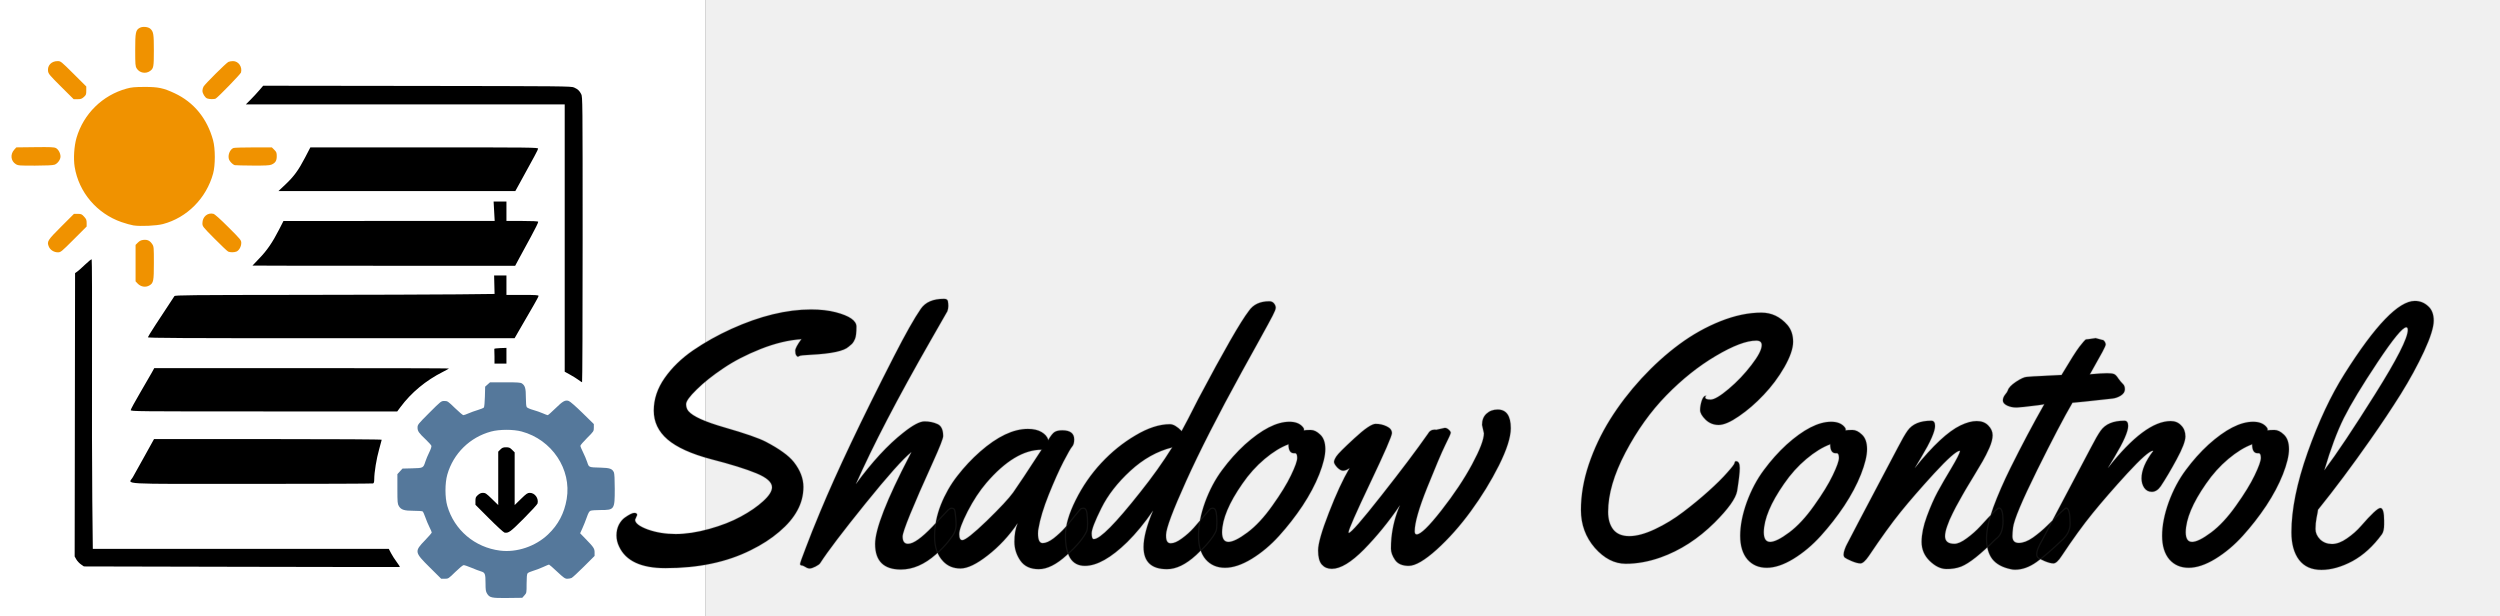
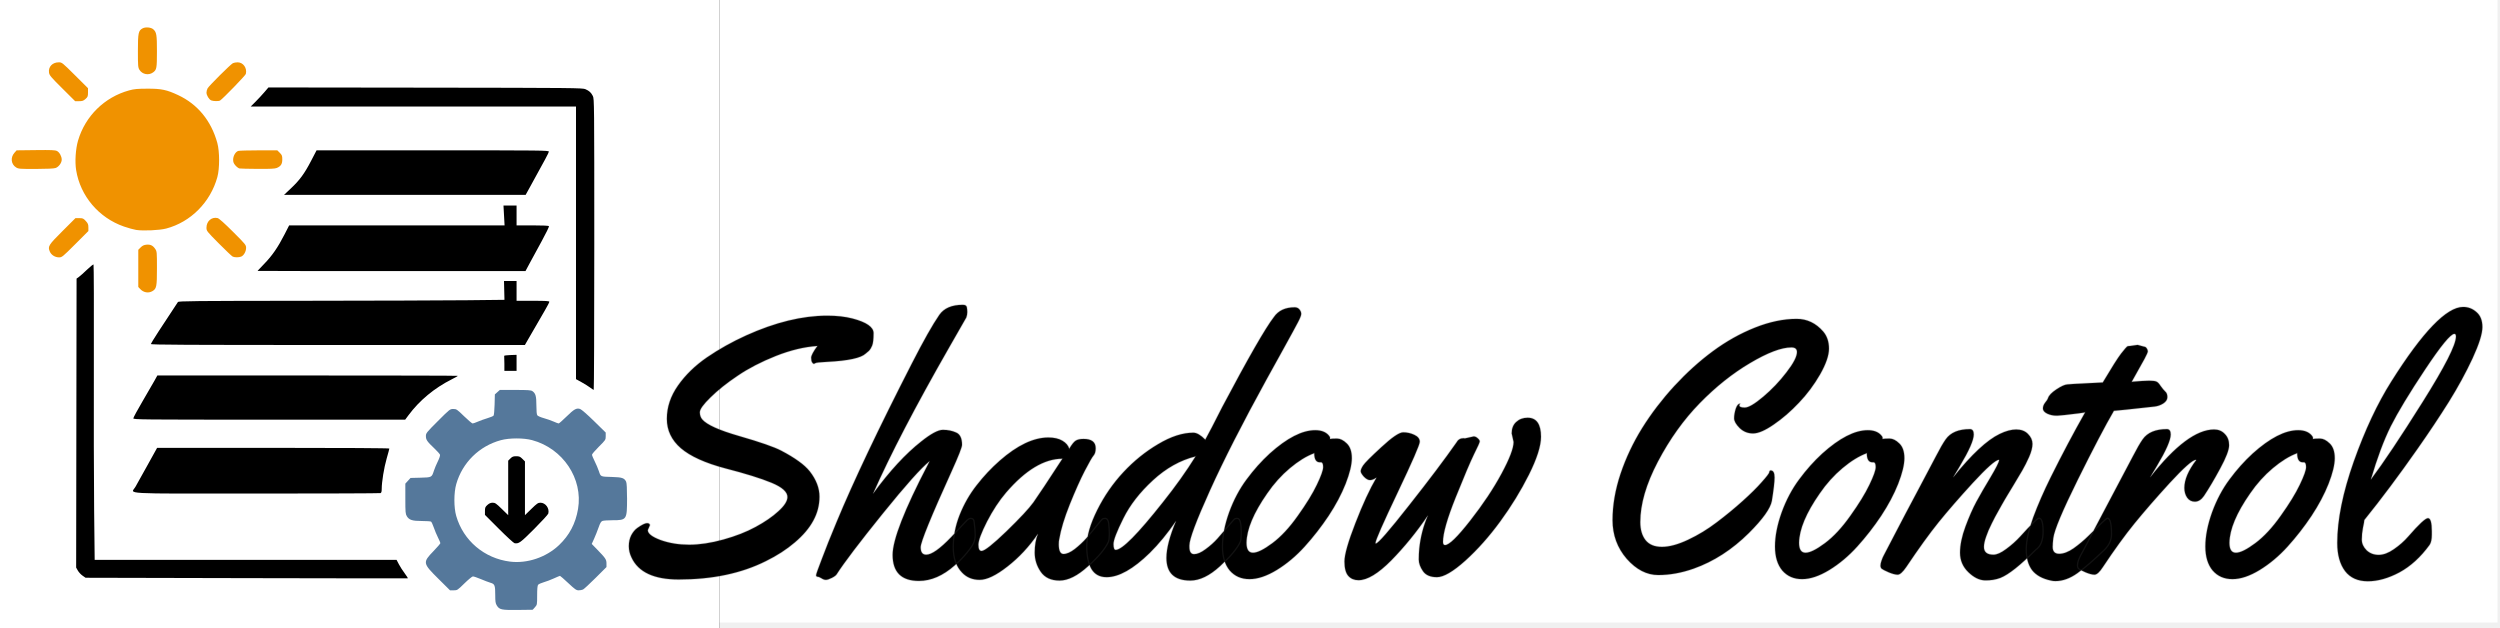
- <svg xmlns="http://www.w3.org/2000/svg" version="1.1" id="svg1" width="1020" height="251" viewBox="80 80 3346.875 803.984">
+ <svg xmlns="http://www.w3.org/2000/svg" version="1.1" id="svg1" width="1000" height="251" viewBox="80 80 3281.25 803.984">
  <defs id="defs1">
    </defs>
  <g id="g1">
+     <rect style="fill:#ffffff;stroke:#f09200;stroke-width:0" id="rect1" width="3287.812" height="820.312" x="70.156" y="66.914" />
    <path d="M 0,512 V 0 h 512 512 v 512 512 H 512 0 Z" id="path2" style="display:inline;fill:#000000" />
    <rect style="fill:#55789b;fill-opacity:1;stroke:#f09200;stroke-width:0;stroke-dasharray:none;stroke-opacity:1" id="rect12" width="139.453" height="101.719" x="688.672" y="783.867" transform="translate(1.2500002e-6)" />
    <rect style="fill:#55789b;fill-opacity:1;stroke:#f09200;stroke-width:0;stroke-dasharray:none;stroke-opacity:1" id="rect11" width="54.141" height="93.516" x="596.797" y="678.867" transform="translate(1.2500002e-6)" />
    <rect style="fill:#55789b;fill-opacity:1;stroke:#f09200;stroke-width:0;stroke-dasharray:none;stroke-opacity:1" id="rect9" width="127.969" height="90.234" x="691.953" y="575.508" />
    <rect style="fill:#55789b;fill-opacity:1;stroke:#f09200;stroke-width:0;stroke-dasharray:none;stroke-opacity:1" id="rect10" width="96.797" height="257.578" x="806.797" y="593.555" />
    <rect style="fill:#55789b;fill-opacity:1;stroke:#f09200;stroke-width:0;stroke-dasharray:none;stroke-opacity:1" id="rect8" width="77.109" height="257.578" x="636.172" y="600.117" />
-     <rect style="fill:#f09200;stroke:#4e4e4e;stroke-width:0;stroke-dasharray:none;stroke-opacity:0.233;fill-opacity:1" id="rect5" width="318.281" height="315" x="88.203" y="99.727" />
-     <rect style="fill:#f09200;stroke:#4e4e4e;stroke-width:0;stroke-dasharray:none;stroke-opacity:0.233;fill-opacity:1" id="rect7" width="82.031" height="54.141" x="375.312" y="253.945" transform="translate(1.2500002e-6)" />
-     <rect style="fill:#f09200;stroke:#f09200;stroke-width:0;stroke-dasharray:none;stroke-opacity:1;fill-opacity:1" id="rect6" width="55.781" height="88.594" x="245.703" y="380.273" />
+     <rect style="fill:#f09200;fill-opacity:1;stroke:#4e4e4e;stroke-width:0;stroke-dasharray:none;stroke-opacity:0.233" id="rect5" width="318.281" height="315" x="88.203" y="99.727" />
+     <rect style="fill:#f09200;fill-opacity:1;stroke:#4e4e4e;stroke-width:0;stroke-dasharray:none;stroke-opacity:0.233" id="rect7" width="82.031" height="54.141" x="375.312" y="253.945" transform="translate(1.2500002e-6)" />
+     <rect style="fill:#f09200;fill-opacity:1;stroke:#f09200;stroke-width:0;stroke-dasharray:none;stroke-opacity:1" id="rect6" width="55.781" height="88.594" x="245.703" y="380.273" />
    <path style="display:inline;opacity:1;fill:#ffffff;stroke:none;stroke-width:0;stroke-dasharray:none;stroke-opacity:1" d="M 0,512 V 0 h 512 512 v 512 512 H 512 0 Z M 782.084,867.234 C 784.97,864.002 785,863.842 785,851.675 c 0,-8.302 0.406,-12.82 1.25,-13.916 0.688,-0.893 3.95,-2.381 7.25,-3.307 3.3,-0.926 9.326,-3.207 13.391,-5.068 4.065,-1.861 7.713,-3.384 8.107,-3.384 0.394,0 5.275,4.275 10.847,9.5 8.769,8.223 10.597,9.5 13.596,9.5 1.906,0 4.498,-0.477 5.762,-1.059 1.263,-0.583 8.71,-7.456 16.547,-15.274 L 876,814.453 v -4.65 c 0,-5.292 -1.1,-6.941 -12.344,-18.5 l -7.001,-7.197 3.092,-6.803 c 1.7,-3.742 4.325,-10.329 5.832,-14.639 2.1,-6.005 3.303,-8.049 5.146,-8.75 C 872.048,753.411 878.03,753 884.018,753 902.591,753 903,752.39 903,724.646 c 0,-12.645 -0.408,-20.447 -1.154,-22.085 -2.22,-4.872 -5.356,-5.983 -17.846,-6.323 -16.118,-0.439 -15.482,-0.173 -17.92,-7.486 -1.146,-3.438 -3.658,-9.376 -5.582,-13.194 C 858.574,671.739 857,667.904 857,667.036 c 0,-0.868 4.05,-5.609 9,-10.536 8.848,-8.807 9,-9.04 9,-13.776 v -4.818 l -15.25,-14.946 c -8.925,-8.747 -16.538,-15.376 -18.356,-15.983 -4.759,-1.589 -7.872,0.155 -18.009,10.089 -5.013,4.913 -9.57,8.933 -10.126,8.933 -0.556,0 -3.566,-1.13 -6.69,-2.512 -3.124,-1.381 -8.917,-3.406 -12.874,-4.499 -3.957,-1.093 -7.757,-2.749 -8.445,-3.679 -0.827,-1.12 -1.25,-5.533 -1.25,-13.051 0,-12.145 -1.005,-15.749 -5.217,-18.699 C 776.942,582.271 773.035,582 756.293,582 h -20.262 l -3.266,2.915 -3.266,2.915 -0.334,13.334 c -0.184,7.334 -0.799,13.893 -1.366,14.577 -0.567,0.684 -4.222,2.193 -8.121,3.354 -3.899,1.161 -9.528,3.19 -12.508,4.508 -2.98,1.318 -6.062,2.396 -6.848,2.396 -0.786,0 -5.835,-4.275 -11.22,-9.5 -9.335,-9.058 -9.994,-9.5 -14.161,-9.5 -4.31,0 -4.591,0.22 -20.156,15.785 C 639.563,638.006 639,638.715 639,642.65 c 0,4.775 1.568,7.037 11.215,16.187 3.693,3.503 6.977,7.193 7.296,8.199 0.339,1.067 -0.839,4.672 -2.825,8.647 -1.873,3.749 -4.202,9.292 -5.175,12.317 -2.831,8.804 -2.818,8.797 -17.675,9.172 l -12.995,0.328 -3.421,3.735 -3.421,3.735 0.004,19.765 c 0.003,18.06 0.178,20.05 2.022,23.075 2.97,4.871 7.148,6.187 19.692,6.205 5.93,0.008 11.342,0.371 12.025,0.805 0.684,0.434 2.307,3.915 3.607,7.735 1.3,3.82 3.778,9.745 5.507,13.167 1.728,3.422 3.143,6.725 3.143,7.34 0,0.615 -4.025,5.286 -8.944,10.38 -14.463,14.977 -14.297,15.941 6.274,36.358 L 670.645,845 h 4.812 c 4.715,0 4.998,-0.182 14.042,-9.052 5.077,-4.979 10.081,-9.116 11.121,-9.194 1.04,-0.078 5.713,1.483 10.385,3.47 4.672,1.987 10.449,4.183 12.84,4.881 5.531,1.615 6.153,3.252 6.158,16.21 0.003,8.447 0.348,10.749 2.02,13.491 3.435,5.635 6.114,6.206 27.811,5.935 L 779.168,870.5 Z M 749.5,807.326 c -33.833,-4.217 -61.36,-27.539 -70.695,-59.895 -3.237,-11.22 -3.223,-30.436 0.03,-41.864 8.038,-28.236 30.201,-50.024 58.664,-57.672 11.19,-3.007 29.76,-3.021 40.878,-0.031 40.529,10.899 67.046,50.65 60.298,90.391 -3.255,19.171 -11.301,34.433 -25.024,47.468 -16.83,15.986 -41.785,24.389 -64.153,21.602 z M 781.064,764.5 c 9.893,-9.9 18.25,-19.015 18.572,-20.257 C 801.41,737.399 796.042,730 789.301,730 c -3.089,0 -4.625,1.054 -11.923,8.177 L 769,746.355 V 711.077 675.8 l -3.4,-3.4 c -2.897,-2.897 -4.091,-3.4 -8.077,-3.4 -3.836,0 -5.203,0.526 -7.6,2.923 L 747,674.846 v 35.754 35.754 l -8.378,-8.177 C 731.27,731.001 729.803,730 726.638,730 c -2.572,0 -4.543,0.837 -6.872,2.918 -2.875,2.569 -3.266,3.525 -3.266,7.99 v 5.072 l 18.446,18.466 c 10.145,10.156 19.37,18.609 20.5,18.784 5.446,0.841 7.73,-0.829 25.618,-18.729 z m -169.879,58.227 c -2.585,-3.425 -6.046,-8.813 -7.692,-11.974 L 600.5,805.005 402.378,805.002 204.255,805 203.553,739.75 c -0.386,-35.888 -0.556,-122.925 -0.378,-193.416 0.179,-70.491 -0.014,-128.506 -0.429,-128.92 -0.414,-0.415 -4.239,2.605 -8.5,6.71 -4.261,4.105 -9.097,8.42 -10.747,9.59 l -3,2.126 -0.275,189.65 -0.275,189.65 2.201,3.917 c 1.211,2.154 3.996,5.161 6.189,6.681 l 3.988,2.764 211.086,0.5 c 116.097,0.275 211.397,0.377 211.778,0.227 0.381,-0.15 -1.423,-3.075 -4.007,-6.5 z M 579.418,717.393 C 580.559,716.955 581,715.437 581,711.944 c 0,-9.262 3.036,-27.908 6.507,-39.968 C 589.428,665.301 591,659.426 591,658.92 591,658.364 530.702,658 438.602,658 H 286.204 l -12.607,22.75 c -6.934,12.512 -14.037,25.25 -15.783,28.306 -5.691,9.956 -23.69,8.944 159.074,8.944 88.522,0 161.661,-0.273 162.531,-0.607 z m 36.741,-102.254 c 14.445,-19.439 33.984,-35.647 56.808,-47.122 4.418,-2.221 8.033,-4.259 8.033,-4.528 0,-0.269 -88.763,-0.483 -197.25,-0.477 l -197.25,0.012 -3.42,6.238 c -1.881,3.431 -8.969,15.677 -15.75,27.214 C 260.548,608.012 255,618.25 255,619.226 255,620.918 263.233,621 433.402,621 H 611.804 Z M 860,390.96 c 0,-185.488 -0.055,-191.148 -1.894,-194.75 -2.339,-4.583 -4.541,-6.62 -9.643,-8.922 -3.759,-1.696 -14.57,-1.802 -210.051,-2.052 l -206.088,-0.264 -5.368,6.264 c -2.952,3.445 -8.18,9.076 -11.617,12.514 L 409.09,210 H 622.545 836 v 178.91 178.91 l 7.25,3.996 c 3.987,2.198 9.05,5.358 11.25,7.022 2.2,1.664 4.338,3.056 4.75,3.094 0.412,0.038 0.75,-85.899 0.75,-190.971 z m -102,155.499 v -10.54 l -8.25,0.29 c -4.537,0.16 -8.137,0.628 -8,1.04 0.138,0.412 0.25,5.025 0.25,10.25 v 9.5 h 8 8 z M 773.072,515.75 c 7.236,-12.611 15.507,-26.901 21.82,-37.696 C 798.251,472.308 801,467.02 801,466.304 801,465.273 796.504,465 779.5,465 H 758 v -13 -13 l -8.25,-0.002 -8.25,-0.002 0.305,12.36 0.305,12.36 -49.305,0.548 C 665.687,464.566 569.475,464.885 479,464.974 333.949,465.116 314.382,465.313 313.5,466.637 293.097,497.266 278,520.681 278,521.695 278,522.765 322.237,523 523.456,523 H 768.912 Z M 280.08,452.294 C 285.47,449.11 286,446.418 286,422.247 c 0,-21.194 -0.079,-22.068 -2.28,-25.334 -3.057,-4.536 -6.289,-6.087 -11.592,-5.563 -3.213,0.318 -5.201,1.261 -7.5,3.561 L 261.5,398.038 v 24.4 24.4 l 2.5,2.69 c 4.393,4.726 10.873,5.841 16.08,2.765 z M 775.175,415.75 c 3.015,-5.638 10.101,-18.663 15.746,-28.945 5.645,-10.282 9.97,-19.17 9.612,-19.75 C 800.11,366.369 792.547,366 778.941,366 H 758 v -13 -13 h -8.591 -8.591 l 0.719,13 0.719,13 -141.378,0.012 -141.378,0.012 -6,11.738 c -8.695,17.01 -16.236,27.972 -26.472,38.477 -4.962,5.093 -9.024,9.373 -9.025,9.511 -0.002,0.138 79.128,0.25 175.844,0.25 H 769.693 Z M 178.718,390.718 196,373.437 v -4.733 c 0,-3.995 -0.534,-5.316 -3.423,-8.468 -3.09,-3.372 -3.916,-3.735 -8.489,-3.735 h -5.066 l -17.01,16.988 c -18.446,18.422 -19.473,20.077 -16.653,26.828 1.889,4.52 6.863,7.675 12.109,7.68 3.806,0.004 4.674,-0.702 21.25,-17.278 z m 217.716,16.307 c 3.5,-1.331 6.557,-6.686 6.562,-11.493 0.004,-3.807 -0.697,-4.667 -17.246,-21.186 -11.159,-11.138 -18.253,-17.463 -20.091,-17.913 -7.756,-1.899 -14.648,3.979 -14.656,12.498 -0.004,4.388 0.155,4.591 16.246,20.844 8.938,9.027 17.15,16.792 18.25,17.255 2.763,1.164 7.865,1.161 10.934,-0.006 z m -98.341,-36.863 c 32.22,-8.488 58.153,-34.575 67.198,-67.597 3.079,-11.242 3.048,-33.419 -0.062,-44.741 -7.992,-29.089 -25.729,-50.754 -51.403,-62.785 -15.026,-7.041 -22.061,-8.517 -40.325,-8.458 -13.26,0.043 -17.37,0.427 -24,2.245 -32.313,8.859 -57.644,33.743 -67.059,65.876 -3.209,10.952 -4.291,27.729 -2.502,38.816 5.483,33.987 29.709,62.555 62.776,74.026 5.555,1.927 12.729,3.918 15.942,4.424 9.355,1.473 30.698,0.496 39.437,-1.807 z M 775.273,316.25 c 20.541,-37.186 24.971,-45.487 25.091,-47.02 C 800.492,267.597 791.966,267.5 648,267.5 H 495.5 l -7.135,13.723 c -8.815,16.954 -14.931,25.298 -26.577,36.261 L 452.741,326 H 611.314 769.887 Z M 152.965,290.694 C 157.078,289.277 161,283.936 161,279.753 c 0,-4.364 -2.871,-9.635 -6.179,-11.346 -2.412,-1.247 -7.19,-1.454 -27.949,-1.206 l -25.039,0.299 -2.863,3.206 c -5.533,6.196 -4.499,15.172 2.22,19.269 3.069,1.871 4.95,2.014 25.81,1.965 14.697,-0.034 23.702,-0.467 25.965,-1.246 z m 290.317,-0.056 c 5.371,-2.274 7.218,-5.145 7.218,-11.224 0,-4.741 -0.387,-5.762 -3.274,-8.645 l -3.274,-3.269 -24.226,0.018 c -13.324,0.01 -25.427,0.347 -26.894,0.748 -3.593,0.983 -6.833,6.467 -6.833,11.566 0,3.141 0.711,4.907 3.048,7.569 1.676,1.909 4.039,3.664 5.25,3.899 1.211,0.235 12.004,0.488 23.984,0.563 16.393,0.102 22.578,-0.201 25,-1.226 z m -251.048,-90.556 c 2.952,-2.638 3.266,-3.456 3.266,-8.523 v -5.605 L 178.441,168.977 C 161.685,152.301 161.307,152 157.096,152 c -8.21,0 -13.787,5.808 -12.781,13.309 0.499,3.721 2.114,5.657 17.426,20.896 L 178.617,203 h 5.176 c 4.305,0 5.725,-0.491 8.441,-2.918 z m 176.612,2.034 c 3.783,-2.397 33.296,-32.836 33.806,-34.865 C 404.577,159.581 399.242,152 391.918,152 c -2.227,0 -5.033,0.498 -6.234,1.107 -3.124,1.584 -31.541,29.864 -33.253,33.093 -0.787,1.485 -1.43,3.96 -1.428,5.5 0.005,3.593 3.363,9.109 6.253,10.271 2.887,1.161 9.85,1.248 11.59,0.145 z m -87.87,-36.937 c 4.651,-3.451 4.993,-5.325 5.009,-27.462 0.016,-21.958 -0.533,-25.28 -4.807,-29.086 -2.911,-2.593 -10.069,-3.257 -13.878,-1.287 -5.642,2.918 -6.301,6.037 -6.297,29.807 0.003,19.641 0.165,21.613 2.02,24.655 3.704,6.076 12.168,7.666 17.953,3.373 z" id="path1" />
-   </g>
-   <g id="layer1" style="display:inline">
-     <path style="font-size:875px;font-family:Yellowtail;-inkscape-font-specification:'Yellowtail, Normal';display:inline;stroke:#4e4e4e;stroke-width:1.697;stroke-opacity:0.233" d="m 932.934,759.683 -2.715,6.312 q 0,6.779 16.914,13.091 17.123,6.078 37.379,6.078 20.464,0 44.896,-6.779 24.432,-6.779 42.39,-16.597 18.167,-9.818 29.861,-20.571 11.903,-10.753 11.903,-18.701 0,-10.052 -20.882,-18.701 -20.882,-8.649 -60.767,-18.935 -39.676,-10.519 -58.261,-26.415 -18.376,-15.896 -18.376,-38.57 0,-22.908 14.617,-43.713 14.617,-20.805 38.005,-36.934 23.597,-16.129 51.37,-28.752 57.425,-25.947 106.498,-25.947 18.794,0 33.202,3.74 27.564,7.247 27.564,19.168 0,11.922 -1.879,16.363 -1.879,4.208 -3.132,5.61 -1.044,1.403 -2.924,2.805 -1.671,1.403 -2.506,2.104 -9.188,8.649 -50.326,10.753 -14.2,0.701 -15.453,1.636 -1.253,0.935 -2.297,0.935 -0.835,0 -2.088,-1.87 -1.253,-1.87 -1.253,-6.078 0,-4.208 8.144,-15.428 -25.476,1.636 -54.502,13.091 -28.817,11.454 -50.117,25.947 -21.3,14.259 -35.499,28.285 -14.2,13.792 -14.2,19.636 0,5.61 3.132,9.35 8.77,10.519 48.655,21.973 41.346,11.922 55.128,19.168 13.782,7.247 22.761,13.792 9.188,6.545 14.617,13.324 12.738,16.363 12.738,33.194 0,16.831 -8.144,31.558 -7.935,14.727 -24.223,28.519 -16.079,13.792 -38.005,24.545 -48.029,24.077 -114.433,24.077 -48.446,0 -61.811,-28.752 -3.55,-7.247 -3.55,-14.961 0,-7.948 3.132,-14.259 3.341,-6.312 7.935,-9.584 8.979,-6.312 12.738,-6.312 3.759,0 3.759,2.805 z m 425.575,-4.675 q 1.462,10.753 1.462,17.064 0,6.078 -2.088,10.753 -1.879,4.441 -8.77,12.857 -6.682,8.182 -16.079,16.597 -22.97,20.337 -46.984,20.337 -34.455,0 -34.455,-34.129 0,-29.688 46.149,-118.282 1.671,-3.273 2.297,-4.675 -16.079,12.623 -61.602,68.959 -45.314,56.102 -60.349,79.478 -1.253,2.104 -6.265,4.675 -5.012,2.571 -7.935,2.571 -2.715,0 -5.847,-2.104 -3.341,-1.87 -4.176,-1.87 -2.715,0 -2.715,-2.104 0,-1.87 7.518,-21.272 7.309,-19.636 19.42,-48.622 33.202,-79.946 98.772,-208.046 22.97,-44.882 35.917,-63.583 9.188,-13.324 30.905,-13.324 4.594,0 5.221,3.039 0.626,3.039 0.626,6.545 0,3.506 -1.253,7.013 l -22.344,39.038 q -66.405,115.945 -100.025,192.151 32.576,-44.414 63.272,-68.492 19.003,-15.194 28.399,-15.194 9.606,0 17.332,3.506 7.726,3.273 7.726,16.129 0,4.675 -13.573,34.596 -40.72,89.764 -40.72,99.815 0,9.818 7.309,9.818 10.65,0 32.785,-23.142 16.706,-17.532 21.091,-22.441 2.506,-2.104 4.594,-2.104 3.968,0 4.385,4.441 z m 143.668,-108.698 q 15.87,0 15.87,12.156 0,6.545 -2.715,9.584 -2.715,3.039 -11.694,20.337 -8.771,17.064 -19.629,43.947 -10.65,26.649 -13.782,45.583 -0.626,2.338 -0.626,6.545 0,12.857 6.265,12.857 6.265,0 14.826,-6.545 8.562,-6.779 15.244,-14.259 6.682,-7.714 12.947,-15.662 6.473,-7.948 7.726,-9.117 1.253,-1.169 3.759,-1.169 3.968,0 4.803,6.779 0.835,6.779 0.835,14.026 0,7.247 -1.253,10.052 -6.056,13.324 -26.729,32.025 -20.464,18.701 -37.379,18.701 -16.706,0 -24.641,-11.454 -7.935,-11.454 -7.935,-25.246 0,-14.026 4.176,-24.545 -17.332,25.246 -39.885,42.778 -22.344,17.532 -36.544,17.532 -14.2,0 -23.179,-9.584 -11.485,-11.922 -11.485,-32.96 0,-21.272 8.353,-42.544 8.562,-21.506 22.344,-39.038 13.782,-17.766 30.279,-32.259 34.664,-30.389 63.899,-30.389 11.276,0 18.376,4.208 7.1,4.208 8.979,10.519 5.012,-8.415 8.353,-10.519 3.55,-2.338 10.441,-2.338 z m -27.773,25.947 q -35.708,0 -73.922,44.414 -13.573,15.896 -25.058,38.103 -11.276,22.207 -11.276,30.389 0,8.182 4.176,8.182 5.847,0 32.576,-25.714 26.729,-25.947 35.499,-38.103 9.606,-13.558 38.005,-57.271 z m 304.877,-198.696 q 3.967,0 6.264,2.805 2.297,2.805 2.297,5.844 0,2.805 -4.176,10.753 -3.968,7.714 -18.585,34.129 -14.617,26.181 -22.761,41.142 -47.402,86.257 -74.34,145.866 -26.938,59.609 -26.938,71.998 v 1.87 q 0,9.584 6.265,9.584 6.265,0 15.035,-6.545 8.979,-6.545 15.661,-14.026 6.682,-7.48 13.364,-15.428 6.891,-8.182 8.353,-9.584 1.462,-1.403 3.759,-1.403 3.55,0 4.594,5.143 1.044,4.909 1.044,14.026 0,8.883 -1.253,11.688 -6.056,13.091 -26.729,32.025 -20.464,18.701 -38.84,18.701 -31.323,0 -31.323,-29.688 0,-18.467 12.529,-48.388 -16.914,24.545 -34.455,41.843 -32.576,31.791 -56.59,31.791 -13.364,0 -19.838,-10.519 -6.264,-10.519 -6.264,-30.155 0,-19.87 13.782,-47.453 13.782,-27.584 34.246,-49.557 20.673,-22.207 45.731,-36.934 25.058,-14.961 46.149,-14.961 6.682,0 15.662,9.117 6.056,-10.753 22.344,-43.012 51.161,-96.543 67.658,-117.815 8.771,-12.857 27.355,-12.857 z m -130.095,195.657 q -30.07,7.48 -55.964,31.324 -25.894,23.844 -38.84,50.025 -12.947,25.947 -12.947,33.661 0,7.714 2.923,7.714 12.529,0 62.02,-62.648 24.641,-30.856 42.808,-60.076 z M 1834.827,645.842 q 6.265,0 12.738,6.312 6.682,6.312 6.682,19.402 0,12.857 -8.144,33.661 -8.144,20.571 -22.344,42.077 -14.2,21.272 -31.323,40.207 -16.914,18.701 -36.752,30.856 -19.629,11.922 -35.708,11.922 -16.079,0 -25.894,-11.22 -9.606,-11.454 -9.606,-31.558 0,-20.337 8.77,-44.882 8.979,-24.545 22.97,-43.246 13.991,-18.935 30.279,-33.895 34.038,-30.623 59.722,-30.623 11.485,0 17.332,6.312 2.088,2.104 2.088,3.74 v 1.403 q 2.924,-0.468 9.188,-0.468 z m -21.091,31.09 h -1.462 q -7.309,0 -7.309,-11.922 -15.244,5.61 -31.949,19.636 -16.706,14.026 -29.861,33.194 -26.729,38.337 -27.147,64.751 0,13.091 8.562,13.091 8.562,0 25.476,-12.623 16.914,-12.623 33.411,-35.999 16.706,-23.376 24.849,-40.44 8.353,-17.298 8.353,-23.376 0,-6.312 -2.924,-6.312 z m 252.881,-26.649 -2.506,-11.22 q 0,-9.584 5.847,-14.961 6.056,-5.61 15.035,-5.61 17.541,0 17.541,25.012 0,18 -15.87,49.791 -15.87,31.558 -37.588,61.245 -21.508,29.454 -45.731,51.427 -24.223,21.74 -37.379,21.74 -12.947,0 -18.376,-7.948 -5.429,-7.948 -5.429,-15.194 0,-7.48 0.626,-14.026 2.297,-22.908 11.276,-43.713 -22.344,32.726 -48.029,58.907 -25.685,25.947 -43.017,25.947 -8.353,0 -13.364,-5.61 -5.012,-5.61 -5.012,-18.935 0,-13.558 14.409,-50.492 14.409,-37.168 27.564,-59.609 -4.803,3.273 -8.562,3.273 -3.55,0 -7.935,-4.441 -4.176,-4.675 -4.176,-7.247 0,-2.571 3.132,-7.48 3.132,-4.909 24.014,-24.077 20.882,-19.402 28.608,-19.402 7.726,0 14.617,3.273 7.1,3.273 7.1,9.117 0,5.61 -29.026,66.622 -29.026,61.011 -29.026,66.154 0,0.701 0.418,0.701 4.385,0 43.643,-50.025 39.467,-50.025 62.02,-82.283 3.132,-5.844 9.397,-5.844 l 1.879,0.234 11.485,-2.571 q 2.715,0 5.221,2.338 2.715,2.338 2.715,4.208 0,1.87 -7.518,16.831 -7.309,14.961 -24.014,56.57 -16.706,41.609 -16.706,58.44 0,4.208 2.715,4.208 7.935,0 32.993,-32.025 25.267,-32.259 41.138,-61.713 15.87,-29.454 15.87,-41.609 z m 337.453,37.402 q 5.012,0 5.012,9.117 0,8.883 -3.55,30.856 -2.715,14.727 -30.07,42.077 -32.994,32.726 -72.46,46.752 -23.805,8.415 -46.567,8.415 -22.553,0 -41.346,-21.272 -18.585,-21.506 -18.585,-50.726 0,-29.454 10.441,-60.778 10.65,-31.558 28.399,-60.076 17.959,-28.752 42.182,-55.167 24.432,-26.415 50.743,-45.817 26.311,-19.402 55.128,-30.856 28.817,-11.454 54.711,-11.454 20.464,0 34.873,16.597 7.518,8.883 7.518,22.441 0,13.324 -11.694,33.895 -11.694,20.337 -27.773,37.168 -15.87,16.831 -32.994,28.519 -16.914,11.688 -27.146,11.688 -10.232,0 -17.541,-7.013 -7.309,-7.247 -7.309,-12.857 0,-5.61 2.088,-12.389 2.297,-6.779 5.638,-6.779 -0.835,1.169 -0.835,2.338 0,2.805 7.1,2.805 7.309,0 24.223,-14.259 16.914,-14.259 30.488,-32.025 13.782,-17.766 13.782,-26.649 0,-6.078 -7.309,-6.078 -19.629,0 -54.293,20.571 -34.455,20.337 -65.987,52.596 -31.532,32.259 -54.92,76.673 -23.179,44.181 -23.179,79.478 0,14.727 6.891,23.61 7.1,8.883 21.508,8.883 14.617,0 34.455,-9.35 19.838,-9.35 37.587,-22.908 17.959,-13.558 33.829,-27.817 15.87,-14.259 25.267,-25.012 9.606,-10.753 9.815,-12.857 0.209,-2.338 1.879,-2.338 z M 2560.058,645.842 q 6.265,0 12.738,6.312 6.682,6.312 6.682,19.402 0,12.857 -8.144,33.661 -8.144,20.571 -22.344,42.077 -14.2,21.272 -31.323,40.207 -16.914,18.701 -36.752,30.856 -19.629,11.922 -35.708,11.922 -16.079,0 -25.894,-11.22 -9.606,-11.454 -9.606,-31.558 0,-20.337 8.771,-44.882 8.979,-24.545 22.97,-43.246 13.991,-18.935 30.279,-33.895 34.038,-30.623 59.722,-30.623 11.485,0 17.332,6.312 2.088,2.104 2.088,3.74 v 1.403 q 2.924,-0.468 9.188,-0.468 z m -21.091,31.09 h -1.462 q -7.309,0 -7.309,-11.922 -15.244,5.61 -31.949,19.636 -16.706,14.026 -29.861,33.194 -26.729,38.337 -27.147,64.751 0,13.091 8.562,13.091 8.562,0 25.476,-12.623 16.914,-12.623 33.411,-35.999 16.706,-23.376 24.85,-40.44 8.353,-17.298 8.353,-23.376 0,-6.312 -2.924,-6.312 z m 144.921,111.036 q 0,10.285 12.529,10.285 6.682,0 16.706,-7.48 10.232,-7.48 18.376,-16.363 21.717,-24.077 24.641,-24.077 5.429,0 5.429,17.532 0,17.532 -9.815,24.077 -29.861,30.155 -46.149,36.7 -9.188,3.506 -20.256,3.273 -11.067,-0.234 -21.926,-10.753 -10.859,-10.519 -10.859,-25.48 0,-15.194 7.1,-34.363 7.1,-19.168 14.409,-32.726 7.517,-13.792 18.376,-31.791 10.859,-18.233 11.485,-22.675 l -0.418,-0.468 q -6.891,0.701 -34.246,30.389 -27.147,29.688 -44.896,51.661 -17.75,21.973 -42.39,58.674 -6.891,10.052 -11.276,10.052 -4.385,0 -11.694,-3.039 -7.518,-3.273 -9.188,-4.675 -1.671,-1.403 -1.671,-4.208 0,-2.805 1.462,-6.779 1.462,-4.208 2.924,-6.779 1.253,-2.805 4.385,-8.415 3.132,-5.61 12.32,-23.61 9.397,-18.233 28.608,-54.232 19.211,-35.999 22.97,-43.479 7.935,-15.428 12.947,-22.441 9.397,-13.324 31.741,-13.324 5.012,0 5.012,7.013 0,10.987 -18.167,41.376 l -8.77,14.727 q 36.126,-44.882 60.975,-56.804 12.112,-5.844 21.717,-5.844 9.815,0 15.453,5.844 5.847,5.844 5.847,13.091 0,7.013 -4.385,17.064 -4.385,9.818 -8.979,17.766 -4.385,7.714 -11.694,19.636 -7.309,11.922 -7.935,13.091 -0.626,0.935 -3.341,5.61 -2.506,4.441 -3.759,6.545 -1.253,2.104 -4.176,7.48 -2.923,5.143 -4.803,8.649 -1.671,3.506 -4.385,8.649 -2.506,5.143 -4.176,8.883 -1.462,3.74 -3.132,8.182 -2.924,8.182 -2.924,13.558 z m 201.72,-265.084 8.562,2.338 q 1.879,0 3.341,2.104 1.462,2.104 1.462,3.974 0,1.87 -4.385,10.052 -4.385,8.182 -10.441,18.701 -5.847,10.285 -6.265,11.22 16.288,-1.403 22.97,-1.403 6.891,0 9.397,1.169 2.506,0.935 5.638,5.844 3.341,4.675 6.056,7.247 2.715,2.338 2.715,7.247 0,4.909 -5.429,8.415 -5.221,3.273 -11.276,3.974 -48.446,5.376 -53.458,5.61 -16.914,28.986 -47.402,90.465 -30.279,61.245 -32.158,76.673 -0.835,7.013 -0.835,11.454 0,9.117 8.562,9.117 8.562,0 19.003,-7.247 10.441,-7.48 19.212,-16.129 23.388,-23.376 25.058,-23.376 5.429,0 5.429,21.038 0,11.454 -9.397,20.571 -21.091,20.337 -35.499,30.623 -14.409,10.285 -28.817,10.285 -3.132,0 -5.847,-0.701 -16.706,-3.506 -24.641,-13.558 -7.726,-10.285 -7.726,-27.584 0.209,-17.298 9.188,-41.843 9.188,-24.779 22.97,-52.596 22.553,-45.349 45.105,-85.089 l -7.935,1.169 q -24.223,3.039 -28.191,3.039 h -1.879 q -6.056,0 -11.694,-2.571 -5.638,-2.805 -5.638,-6.779 0,-3.974 2.923,-7.714 3.132,-3.74 3.759,-5.844 1.462,-5.143 10.859,-11.454 9.606,-6.312 14.409,-6.545 4.803,-0.468 9.188,-0.701 4.594,-0.234 10.023,-0.468 5.638,-0.234 8.562,-0.468 l 18.794,-0.935 q 17.541,-29.454 24.014,-37.869 6.682,-8.415 7.726,-9.117 1.044,-0.935 4.176,-0.935 z m 16.497,173.684 q 49.282,-62.648 83.946,-62.648 8.562,0 13.991,5.844 5.638,5.61 5.638,14.727 0,9.117 -11.694,30.623 -11.485,21.272 -21.3,35.999 -5.221,7.48 -11.903,7.48 -6.473,0 -10.232,-5.376 -3.55,-5.376 -3.55,-12.623 0,-16.129 15.453,-36.467 l -0.418,-0.468 q -6.891,0.701 -34.246,30.389 -27.147,29.688 -46.358,53.297 -19.003,23.376 -41.346,57.037 -6.473,10.052 -11.067,10.052 -4.385,0 -11.694,-3.039 -7.518,-3.273 -8.979,-4.675 -1.671,-1.403 -1.671,-4.675 0,-3.273 1.671,-7.48 1.671,-4.441 6.265,-12.389 4.385,-7.948 13.364,-25.714 9.188,-17.766 28.399,-53.765 19.211,-35.999 22.97,-43.479 7.935,-15.428 12.947,-22.441 9.397,-13.324 31.741,-13.324 5.012,0 5.012,7.013 0,10.987 -18.167,41.376 z M 3124.916,645.842 q 6.265,0 12.738,6.312 6.682,6.312 6.682,19.402 0,12.857 -8.144,33.661 -8.144,20.571 -22.344,42.077 -14.2,21.272 -31.323,40.207 -16.914,18.701 -36.752,30.856 -19.629,11.922 -35.708,11.922 -16.079,0 -25.894,-11.22 -9.606,-11.454 -9.606,-31.558 0,-20.337 8.77,-44.882 8.979,-24.545 22.97,-43.246 13.991,-18.935 30.279,-33.895 34.038,-30.623 59.722,-30.623 11.485,0 17.332,6.312 2.088,2.104 2.088,3.74 v 1.403 q 2.924,-0.468 9.188,-0.468 z m -21.091,31.09 h -1.462 q -7.309,0 -7.309,-11.922 -15.244,5.61 -31.949,19.636 -16.706,14.026 -29.861,33.194 -26.729,38.337 -27.146,64.751 0,13.091 8.562,13.091 8.562,0 25.476,-12.623 16.914,-12.623 33.411,-35.999 16.706,-23.376 24.849,-40.44 8.353,-17.298 8.353,-23.376 0,-6.312 -2.923,-6.312 z m 209.029,-203.839 q 10.023,0 17.541,6.779 7.726,6.545 7.726,19.636 0,13.091 -12.947,41.142 -12.947,27.817 -31.114,57.037 -18.167,28.986 -41.138,61.713 -36.335,51.895 -69.746,93.27 -0.209,2.805 -1.879,10.519 -1.462,7.48 -1.462,15.194 0,7.714 6.265,14.026 6.473,6.078 15.87,6.078 9.397,0 20.047,-7.48 10.859,-7.48 18.794,-16.597 20.882,-24.077 25.894,-24.077 5.012,0 5.012,17.064 v 4.675 q 0,9.117 -2.924,13.324 -17.541,24.077 -39.467,35.999 -21.926,11.688 -41.555,11.688 -19.629,0 -29.861,-13.324 -10.232,-13.558 -10.232,-36.934 0,-45.583 21.717,-107.062 21.926,-61.713 49.282,-104.958 61.602,-97.712 94.178,-97.712 z m -9.397,38.804 q 0,-3.506 -2.088,-3.506 -7.309,0 -38.423,46.752 -31.114,46.752 -45.105,74.569 -13.782,27.817 -26.102,69.894 24.641,-32.726 68.075,-101.919 43.643,-69.427 43.643,-85.79 z" id="text1" aria-label="Shadow Control" />
+     <path style="font-size:875px;font-family:Yellowtail;-inkscape-font-specification:'Yellowtail, Normal';display:inline;stroke:#4e4e4e;stroke-width:1.697;stroke-opacity:0.233" d="m 932.934,759.683 -2.715,6.312 q 0,6.779 16.914,13.091 17.123,6.078 37.379,6.078 20.464,0 44.896,-6.779 24.432,-6.779 42.39,-16.597 18.167,-9.818 29.861,-20.571 11.903,-10.753 11.903,-18.701 0,-10.052 -20.882,-18.701 -20.882,-8.649 -60.767,-18.935 -39.676,-10.519 -58.261,-26.415 -18.376,-15.896 -18.376,-38.57 0,-22.908 14.617,-43.713 14.617,-20.805 38.005,-36.934 23.597,-16.129 51.37,-28.752 57.425,-25.947 106.498,-25.947 18.794,0 33.202,3.74 27.564,7.247 27.564,19.168 0,11.922 -1.879,16.363 -1.879,4.208 -3.132,5.61 -1.044,1.403 -2.924,2.805 -1.671,1.403 -2.506,2.104 -9.188,8.649 -50.326,10.753 -14.2,0.701 -15.453,1.636 -1.253,0.935 -2.297,0.935 -0.835,0 -2.088,-1.87 -1.253,-1.87 -1.253,-6.078 0,-4.208 8.144,-15.428 -25.476,1.636 -54.502,13.091 -28.817,11.454 -50.117,25.947 -21.3,14.259 -35.499,28.285 -14.2,13.792 -14.2,19.636 0,5.61 3.132,9.35 8.77,10.519 48.655,21.973 41.346,11.922 55.128,19.168 13.782,7.247 22.761,13.792 9.188,6.545 14.617,13.324 12.738,16.363 12.738,33.194 0,16.831 -8.144,31.558 -7.935,14.727 -24.223,28.519 -16.079,13.792 -38.005,24.545 -48.029,24.077 -114.433,24.077 -48.446,0 -61.811,-28.752 -3.55,-7.247 -3.55,-14.961 0,-7.948 3.132,-14.259 3.341,-6.312 7.935,-9.584 8.979,-6.312 12.738,-6.312 3.759,0 3.759,2.805 z m 425.575,-4.675 q 1.462,10.753 1.462,17.064 0,6.078 -2.088,10.753 -1.879,4.441 -8.77,12.857 -6.682,8.182 -16.079,16.597 -22.97,20.337 -46.984,20.337 -34.455,0 -34.455,-34.129 0,-29.688 46.149,-118.282 1.671,-3.273 2.297,-4.675 -16.079,12.623 -61.602,68.959 -45.314,56.102 -60.349,79.478 -1.253,2.104 -6.265,4.675 -5.012,2.571 -7.935,2.571 -2.715,0 -5.847,-2.104 -3.341,-1.87 -4.176,-1.87 -2.715,0 -2.715,-2.104 0,-1.87 7.518,-21.272 7.309,-19.636 19.42,-48.622 33.202,-79.946 98.772,-208.046 22.97,-44.882 35.917,-63.583 9.188,-13.324 30.905,-13.324 4.594,0 5.221,3.039 0.626,3.039 0.626,6.545 0,3.506 -1.253,7.013 l -22.344,39.038 q -66.405,115.945 -100.025,192.151 32.576,-44.414 63.272,-68.492 19.003,-15.194 28.399,-15.194 9.606,0 17.332,3.506 7.726,3.273 7.726,16.129 0,4.675 -13.573,34.596 -40.72,89.764 -40.72,99.815 0,9.818 7.309,9.818 10.65,0 32.785,-23.142 16.706,-17.532 21.091,-22.441 2.506,-2.104 4.594,-2.104 3.968,0 4.385,4.441 z m 143.668,-108.698 q 15.87,0 15.87,12.156 0,6.545 -2.715,9.584 -2.715,3.039 -11.694,20.337 -8.771,17.064 -19.629,43.947 -10.65,26.649 -13.782,45.583 -0.626,2.338 -0.626,6.545 0,12.857 6.265,12.857 6.265,0 14.826,-6.545 8.562,-6.779 15.244,-14.259 6.682,-7.714 12.947,-15.662 6.473,-7.948 7.726,-9.117 1.253,-1.169 3.759,-1.169 3.968,0 4.803,6.779 0.835,6.779 0.835,14.026 0,7.247 -1.253,10.052 -6.056,13.324 -26.729,32.025 -20.464,18.701 -37.379,18.701 -16.706,0 -24.641,-11.454 -7.935,-11.454 -7.935,-25.246 0,-14.026 4.176,-24.545 -17.332,25.246 -39.885,42.778 -22.344,17.532 -36.544,17.532 -14.2,0 -23.179,-9.584 -11.485,-11.922 -11.485,-32.96 0,-21.272 8.353,-42.544 8.562,-21.506 22.344,-39.038 13.782,-17.766 30.279,-32.259 34.664,-30.389 63.899,-30.389 11.276,0 18.376,4.208 7.1,4.208 8.979,10.519 5.012,-8.415 8.353,-10.519 3.55,-2.338 10.441,-2.338 z m -27.773,25.947 q -35.708,0 -73.922,44.414 -13.573,15.896 -25.058,38.103 -11.276,22.207 -11.276,30.389 0,8.182 4.176,8.182 5.847,0 32.576,-25.714 26.729,-25.947 35.499,-38.103 9.606,-13.558 38.005,-57.271 z m 304.877,-198.696 q 3.967,0 6.264,2.805 2.297,2.805 2.297,5.844 0,2.805 -4.176,10.753 -3.968,7.714 -18.585,34.129 -14.617,26.181 -22.761,41.142 -47.402,86.257 -74.34,145.866 -26.938,59.609 -26.938,71.998 v 1.87 q 0,9.584 6.265,9.584 6.265,0 15.035,-6.545 8.979,-6.545 15.661,-14.026 6.682,-7.48 13.364,-15.428 6.891,-8.182 8.353,-9.584 1.462,-1.403 3.759,-1.403 3.55,0 4.594,5.143 1.044,4.909 1.044,14.026 0,8.883 -1.253,11.688 -6.056,13.091 -26.729,32.025 -20.464,18.701 -38.84,18.701 -31.323,0 -31.323,-29.688 0,-18.467 12.529,-48.388 -16.914,24.545 -34.455,41.843 -32.576,31.791 -56.59,31.791 -13.364,0 -19.838,-10.519 -6.264,-10.519 -6.264,-30.155 0,-19.87 13.782,-47.453 13.782,-27.584 34.246,-49.557 20.673,-22.207 45.731,-36.934 25.058,-14.961 46.149,-14.961 6.682,0 15.662,9.117 6.056,-10.753 22.344,-43.012 51.161,-96.543 67.658,-117.815 8.771,-12.857 27.355,-12.857 z m -130.095,195.657 q -30.07,7.48 -55.964,31.324 -25.894,23.844 -38.84,50.025 -12.947,25.947 -12.947,33.661 0,7.714 2.923,7.714 12.529,0 62.02,-62.648 24.641,-30.856 42.808,-60.076 z M 1834.827,645.842 q 6.265,0 12.738,6.312 6.682,6.312 6.682,19.402 0,12.857 -8.144,33.661 -8.144,20.571 -22.344,42.077 -14.2,21.272 -31.323,40.207 -16.914,18.701 -36.752,30.856 -19.629,11.922 -35.708,11.922 -16.079,0 -25.894,-11.22 -9.606,-11.454 -9.606,-31.558 0,-20.337 8.77,-44.882 8.979,-24.545 22.97,-43.246 13.991,-18.935 30.279,-33.895 34.038,-30.623 59.722,-30.623 11.485,0 17.332,6.312 2.088,2.104 2.088,3.74 v 1.403 q 2.924,-0.468 9.188,-0.468 z m -21.091,31.09 h -1.462 q -7.309,0 -7.309,-11.922 -15.244,5.61 -31.949,19.636 -16.706,14.026 -29.861,33.194 -26.729,38.337 -27.147,64.751 0,13.091 8.562,13.091 8.562,0 25.476,-12.623 16.914,-12.623 33.411,-35.999 16.706,-23.376 24.849,-40.44 8.353,-17.298 8.353,-23.376 0,-6.312 -2.924,-6.312 z m 252.881,-26.649 -2.506,-11.22 q 0,-9.584 5.847,-14.961 6.056,-5.61 15.035,-5.61 17.541,0 17.541,25.012 0,18 -15.87,49.791 -15.87,31.558 -37.588,61.245 -21.508,29.454 -45.731,51.427 -24.223,21.74 -37.379,21.74 -12.947,0 -18.376,-7.948 -5.429,-7.948 -5.429,-15.194 0,-7.48 0.626,-14.026 2.297,-22.908 11.276,-43.713 -22.344,32.726 -48.029,58.907 -25.685,25.947 -43.017,25.947 -8.353,0 -13.364,-5.61 -5.012,-5.61 -5.012,-18.935 0,-13.558 14.409,-50.492 14.409,-37.168 27.564,-59.609 -4.803,3.273 -8.562,3.273 -3.55,0 -7.935,-4.441 -4.176,-4.675 -4.176,-7.247 0,-2.571 3.132,-7.48 3.132,-4.909 24.014,-24.077 20.882,-19.402 28.608,-19.402 7.726,0 14.617,3.273 7.1,3.273 7.1,9.117 0,5.61 -29.026,66.622 -29.026,61.011 -29.026,66.154 0,0.701 0.418,0.701 4.385,0 43.643,-50.025 39.467,-50.025 62.02,-82.283 3.132,-5.844 9.397,-5.844 l 1.879,0.234 11.485,-2.571 q 2.715,0 5.221,2.338 2.715,2.338 2.715,4.208 0,1.87 -7.518,16.831 -7.309,14.961 -24.014,56.57 -16.706,41.609 -16.706,58.44 0,4.208 2.715,4.208 7.935,0 32.993,-32.025 25.267,-32.259 41.138,-61.713 15.87,-29.454 15.87,-41.609 z m 337.453,37.402 q 5.012,0 5.012,9.117 0,8.883 -3.55,30.856 -2.715,14.727 -30.07,42.077 -32.994,32.726 -72.46,46.752 -23.805,8.415 -46.567,8.415 -22.553,0 -41.346,-21.272 -18.585,-21.506 -18.585,-50.726 0,-29.454 10.441,-60.778 10.65,-31.558 28.399,-60.076 17.959,-28.752 42.182,-55.167 24.432,-26.415 50.743,-45.817 26.311,-19.402 55.128,-30.856 28.817,-11.454 54.711,-11.454 20.464,0 34.873,16.597 7.518,8.883 7.518,22.441 0,13.324 -11.694,33.895 -11.694,20.337 -27.773,37.168 -15.87,16.831 -32.994,28.519 -16.914,11.688 -27.146,11.688 -10.232,0 -17.541,-7.013 -7.309,-7.247 -7.309,-12.857 0,-5.61 2.088,-12.389 2.297,-6.779 5.638,-6.779 -0.835,1.169 -0.835,2.338 0,2.805 7.1,2.805 7.309,0 24.223,-14.259 16.914,-14.259 30.488,-32.025 13.782,-17.766 13.782,-26.649 0,-6.078 -7.309,-6.078 -19.629,0 -54.293,20.571 -34.455,20.337 -65.987,52.596 -31.532,32.259 -54.92,76.673 -23.179,44.181 -23.179,79.478 0,14.727 6.891,23.61 7.1,8.883 21.508,8.883 14.617,0 34.455,-9.35 19.838,-9.35 37.587,-22.908 17.959,-13.558 33.829,-27.817 15.87,-14.259 25.267,-25.012 9.606,-10.753 9.815,-12.857 0.209,-2.338 1.879,-2.338 z M 2560.058,645.842 q 6.265,0 12.738,6.312 6.682,6.312 6.682,19.402 0,12.857 -8.144,33.661 -8.144,20.571 -22.344,42.077 -14.2,21.272 -31.323,40.207 -16.914,18.701 -36.752,30.856 -19.629,11.922 -35.708,11.922 -16.079,0 -25.894,-11.22 -9.606,-11.454 -9.606,-31.558 0,-20.337 8.771,-44.882 8.979,-24.545 22.97,-43.246 13.991,-18.935 30.279,-33.895 34.038,-30.623 59.722,-30.623 11.485,0 17.332,6.312 2.088,2.104 2.088,3.74 v 1.403 q 2.924,-0.468 9.188,-0.468 z m -21.091,31.09 h -1.462 q -7.309,0 -7.309,-11.922 -15.244,5.61 -31.949,19.636 -16.706,14.026 -29.861,33.194 -26.729,38.337 -27.147,64.751 0,13.091 8.562,13.091 8.562,0 25.476,-12.623 16.914,-12.623 33.411,-35.999 16.706,-23.376 24.85,-40.44 8.353,-17.298 8.353,-23.376 0,-6.312 -2.924,-6.312 z m 144.921,111.036 q 0,10.285 12.529,10.285 6.682,0 16.706,-7.48 10.232,-7.48 18.376,-16.363 21.717,-24.077 24.641,-24.077 5.429,0 5.429,17.532 0,17.532 -9.815,24.077 -29.861,30.155 -46.149,36.7 -9.188,3.506 -20.256,3.273 -11.067,-0.234 -21.926,-10.753 -10.859,-10.519 -10.859,-25.48 0,-15.194 7.1,-34.363 7.1,-19.168 14.409,-32.726 7.517,-13.792 18.376,-31.791 10.859,-18.233 11.485,-22.675 l -0.418,-0.468 q -6.891,0.701 -34.246,30.389 -27.147,29.688 -44.896,51.661 -17.75,21.973 -42.39,58.674 -6.891,10.052 -11.276,10.052 -4.385,0 -11.694,-3.039 -7.518,-3.273 -9.188,-4.675 -1.671,-1.403 -1.671,-4.208 0,-2.805 1.462,-6.779 1.462,-4.208 2.924,-6.779 1.253,-2.805 4.385,-8.415 3.132,-5.61 12.32,-23.61 9.397,-18.233 28.608,-54.232 19.211,-35.999 22.97,-43.479 7.935,-15.428 12.947,-22.441 9.397,-13.324 31.741,-13.324 5.012,0 5.012,7.013 0,10.987 -18.167,41.376 l -8.77,14.727 q 36.126,-44.882 60.975,-56.804 12.112,-5.844 21.717,-5.844 9.815,0 15.453,5.844 5.847,5.844 5.847,13.091 0,7.013 -4.385,17.064 -4.385,9.818 -8.979,17.766 -4.385,7.714 -11.694,19.636 -7.309,11.922 -7.935,13.091 -0.626,0.935 -3.341,5.61 -2.506,4.441 -3.759,6.545 -1.253,2.104 -4.176,7.48 -2.923,5.143 -4.803,8.649 -1.671,3.506 -4.385,8.649 -2.506,5.143 -4.176,8.883 -1.462,3.74 -3.132,8.182 -2.924,8.182 -2.924,13.558 z m 201.72,-265.084 8.562,2.338 q 1.879,0 3.341,2.104 1.462,2.104 1.462,3.974 0,1.87 -4.385,10.052 -4.385,8.182 -10.441,18.701 -5.847,10.285 -6.265,11.22 16.288,-1.403 22.97,-1.403 6.891,0 9.397,1.169 2.506,0.935 5.638,5.844 3.341,4.675 6.056,7.247 2.715,2.338 2.715,7.247 0,4.909 -5.429,8.415 -5.221,3.273 -11.276,3.974 -48.446,5.376 -53.458,5.61 -16.914,28.986 -47.402,90.465 -30.279,61.245 -32.158,76.673 -0.835,7.013 -0.835,11.454 0,9.117 8.562,9.117 8.562,0 19.003,-7.247 10.441,-7.48 19.212,-16.129 23.388,-23.376 25.058,-23.376 5.429,0 5.429,21.038 0,11.454 -9.397,20.571 -21.091,20.337 -35.499,30.623 -14.409,10.285 -28.817,10.285 -3.132,0 -5.847,-0.701 -16.706,-3.506 -24.641,-13.558 -7.726,-10.285 -7.726,-27.584 0.209,-17.298 9.188,-41.843 9.188,-24.779 22.97,-52.596 22.553,-45.349 45.105,-85.089 l -7.935,1.169 q -24.223,3.039 -28.191,3.039 h -1.879 q -6.056,0 -11.694,-2.571 -5.638,-2.805 -5.638,-6.779 0,-3.974 2.923,-7.714 3.132,-3.74 3.759,-5.844 1.462,-5.143 10.859,-11.454 9.606,-6.312 14.409,-6.545 4.803,-0.468 9.188,-0.701 4.594,-0.234 10.023,-0.468 5.638,-0.234 8.562,-0.468 l 18.794,-0.935 q 17.541,-29.454 24.014,-37.869 6.682,-8.415 7.726,-9.117 1.044,-0.935 4.176,-0.935 z m 16.497,173.684 q 49.282,-62.648 83.946,-62.648 8.562,0 13.991,5.844 5.638,5.61 5.638,14.727 0,9.117 -11.694,30.623 -11.485,21.272 -21.3,35.999 -5.221,7.48 -11.903,7.48 -6.473,0 -10.232,-5.376 -3.55,-5.376 -3.55,-12.623 0,-16.129 15.453,-36.467 l -0.418,-0.468 q -6.891,0.701 -34.246,30.389 -27.147,29.688 -46.358,53.297 -19.003,23.376 -41.346,57.037 -6.473,10.052 -11.067,10.052 -4.385,0 -11.694,-3.039 -7.518,-3.273 -8.979,-4.675 -1.671,-1.403 -1.671,-4.675 0,-3.273 1.671,-7.48 1.671,-4.441 6.265,-12.389 4.385,-7.948 13.364,-25.714 9.188,-17.766 28.399,-53.765 19.211,-35.999 22.97,-43.479 7.935,-15.428 12.947,-22.441 9.397,-13.324 31.741,-13.324 5.012,0 5.012,7.013 0,10.987 -18.167,41.376 z M 3124.916,645.842 q 6.265,0 12.738,6.312 6.682,6.312 6.682,19.402 0,12.857 -8.144,33.661 -8.144,20.571 -22.344,42.077 -14.2,21.272 -31.323,40.207 -16.914,18.701 -36.752,30.856 -19.629,11.922 -35.708,11.922 -16.079,0 -25.894,-11.22 -9.606,-11.454 -9.606,-31.558 0,-20.337 8.77,-44.882 8.979,-24.545 22.97,-43.246 13.991,-18.935 30.279,-33.895 34.038,-30.623 59.722,-30.623 11.485,0 17.332,6.312 2.088,2.104 2.088,3.74 v 1.403 q 2.924,-0.468 9.188,-0.468 z m -21.091,31.09 h -1.462 q -7.309,0 -7.309,-11.922 -15.244,5.61 -31.949,19.636 -16.706,14.026 -29.861,33.194 -26.729,38.337 -27.146,64.751 0,13.091 8.562,13.091 8.562,0 25.476,-12.623 16.914,-12.623 33.411,-35.999 16.706,-23.376 24.849,-40.44 8.353,-17.298 8.353,-23.376 0,-6.312 -2.923,-6.312 z m 209.029,-203.839 q 10.023,0 17.541,6.779 7.726,6.545 7.726,19.636 0,13.091 -12.947,41.142 -12.947,27.817 -31.114,57.037 -18.167,28.986 -41.138,61.713 -36.335,51.895 -69.746,93.27 -0.209,2.805 -1.879,10.519 -1.462,7.48 -1.462,15.194 0,7.714 6.265,14.026 6.473,6.078 15.87,6.078 9.397,0 20.047,-7.48 10.859,-7.48 18.794,-16.597 20.882,-24.077 25.894,-24.077 5.012,0 5.012,17.064 v 4.675 q 0,9.117 -2.924,13.324 -17.541,24.077 -39.467,35.999 -21.926,11.688 -41.555,11.688 -19.629,0 -29.861,-13.324 -10.232,-13.558 -10.232,-36.934 0,-45.583 21.717,-107.062 21.926,-61.713 49.282,-104.958 61.602,-97.712 94.178,-97.712 z m -9.397,38.804 q 0,-3.506 -2.088,-3.506 -7.309,0 -38.423,46.752 -31.114,46.752 -45.105,74.569 -13.782,27.817 -26.102,69.894 24.641,-32.726 68.075,-101.919 43.643,-69.427 43.643,-85.79 z" id="text1" aria-label="Shadow Control" transform="translate(1.2500002e-6)" />
  </g>
</svg>
